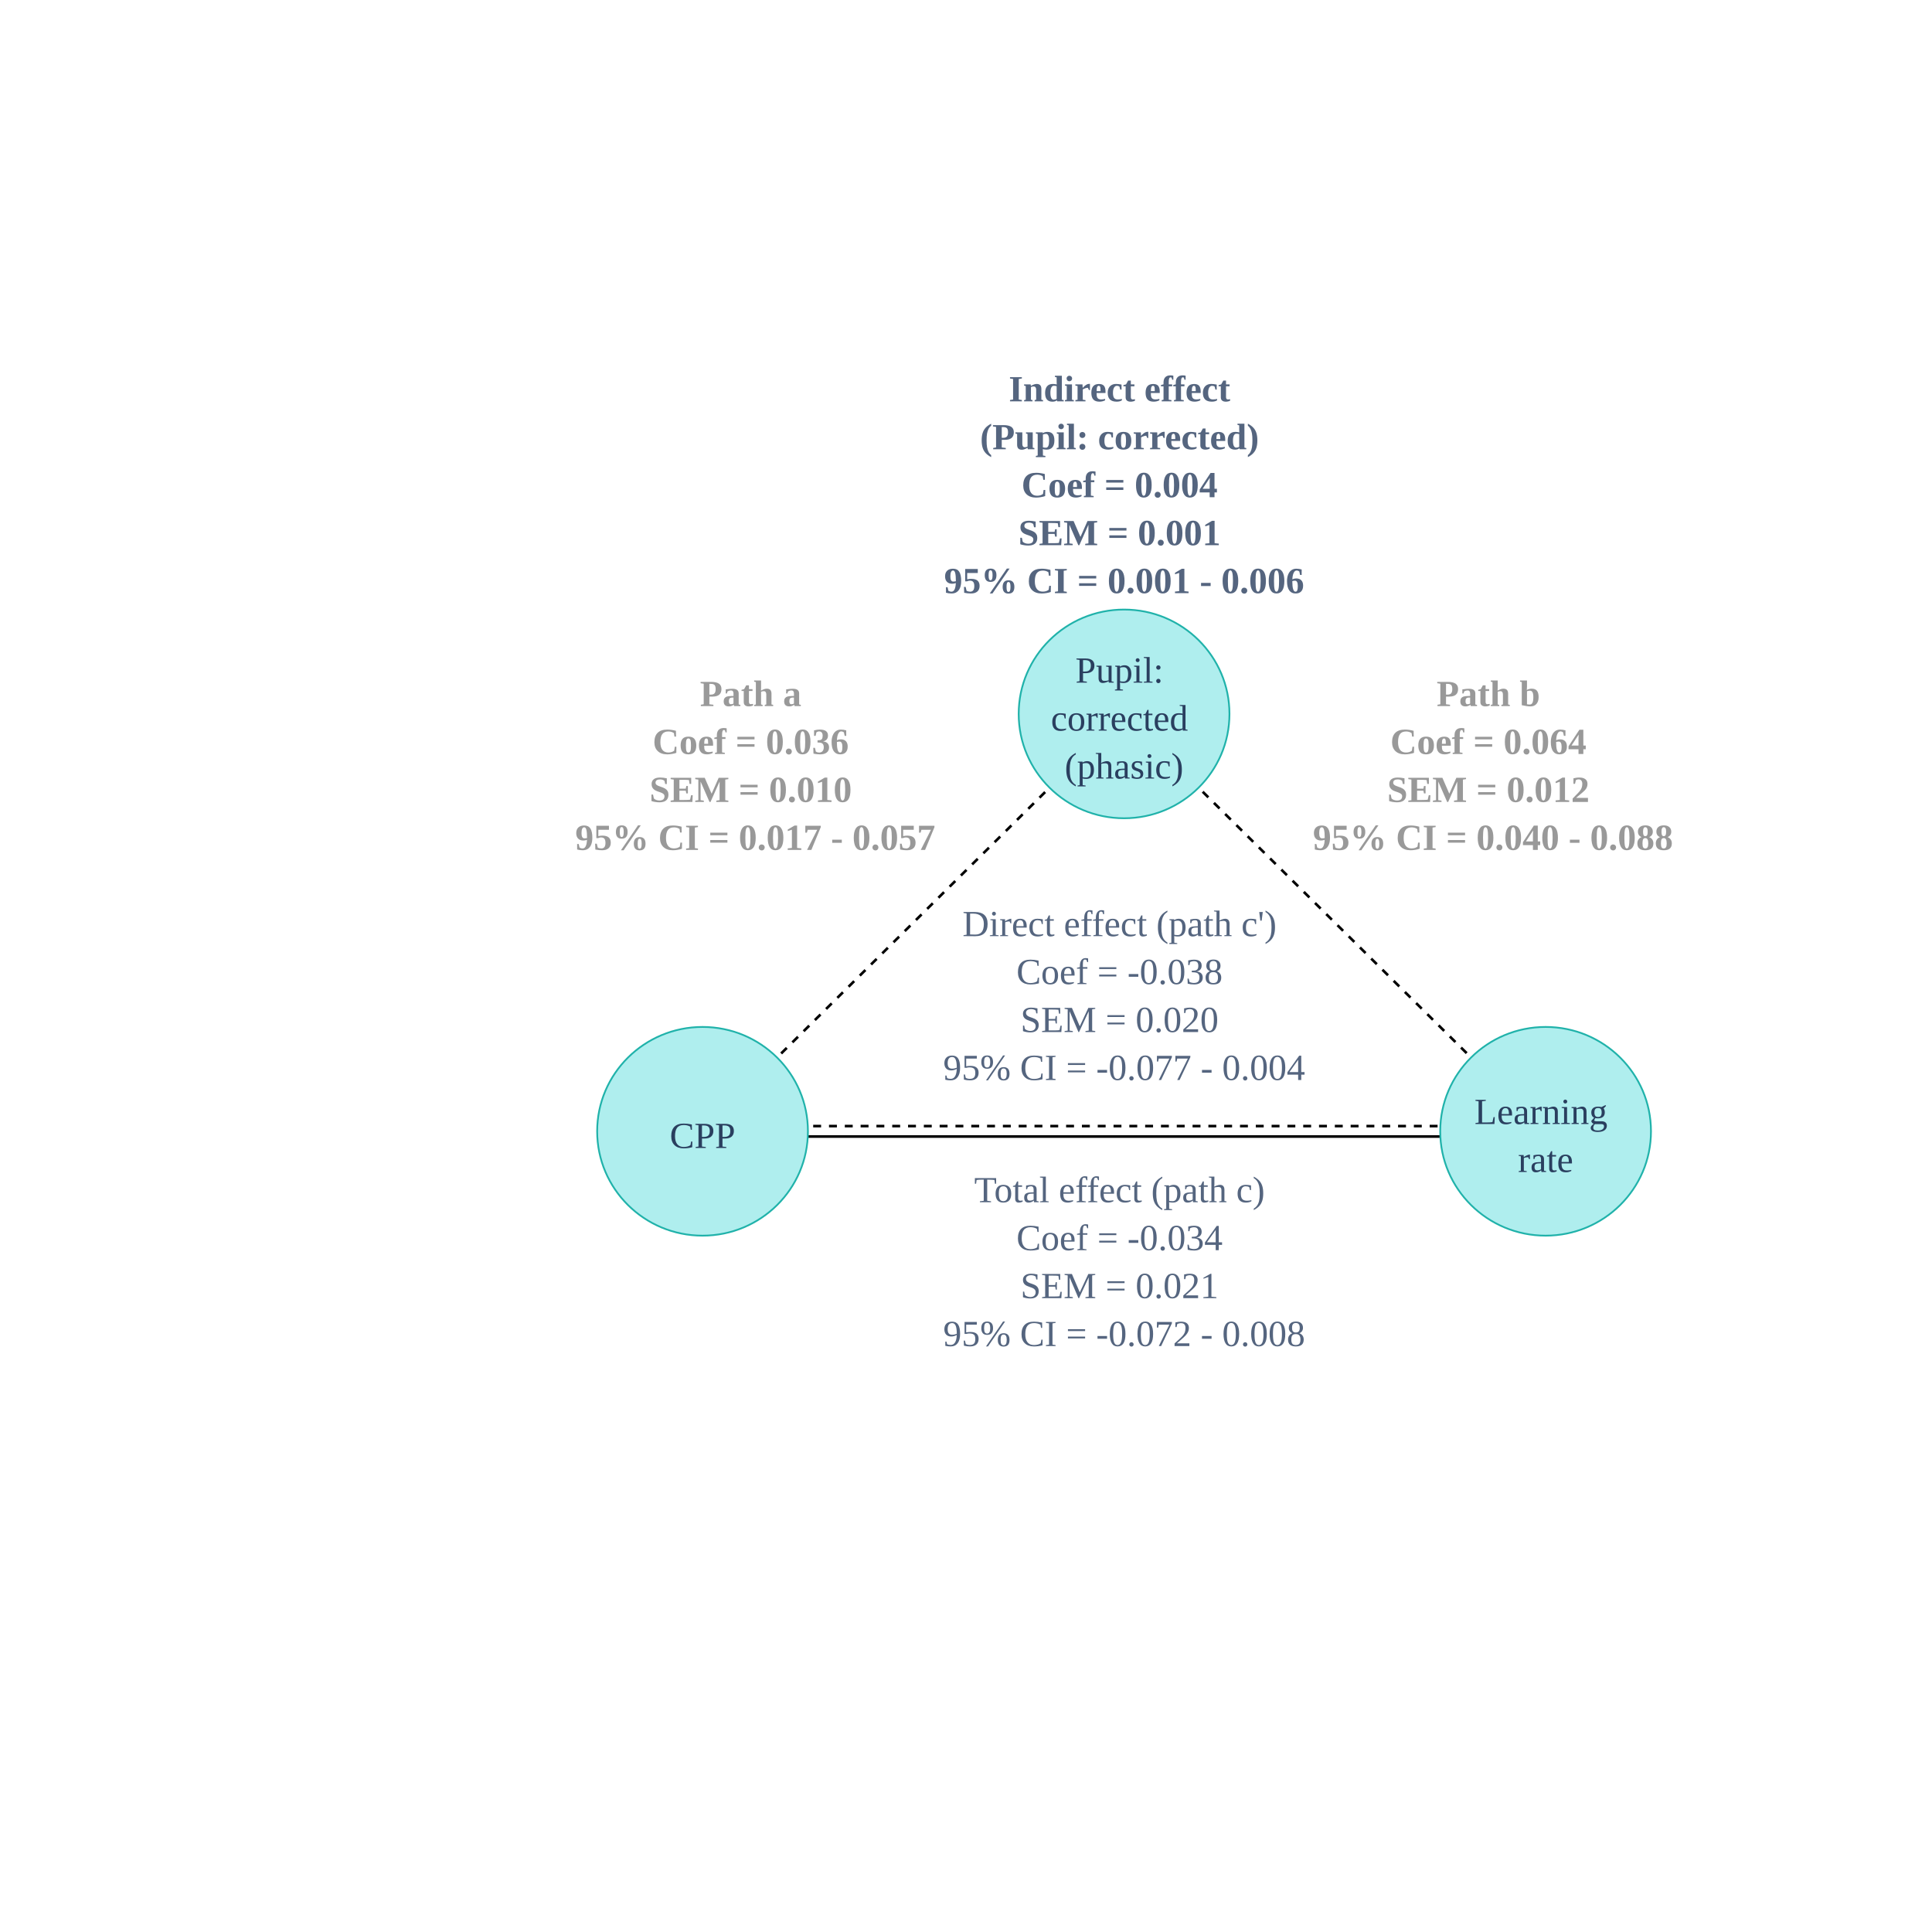
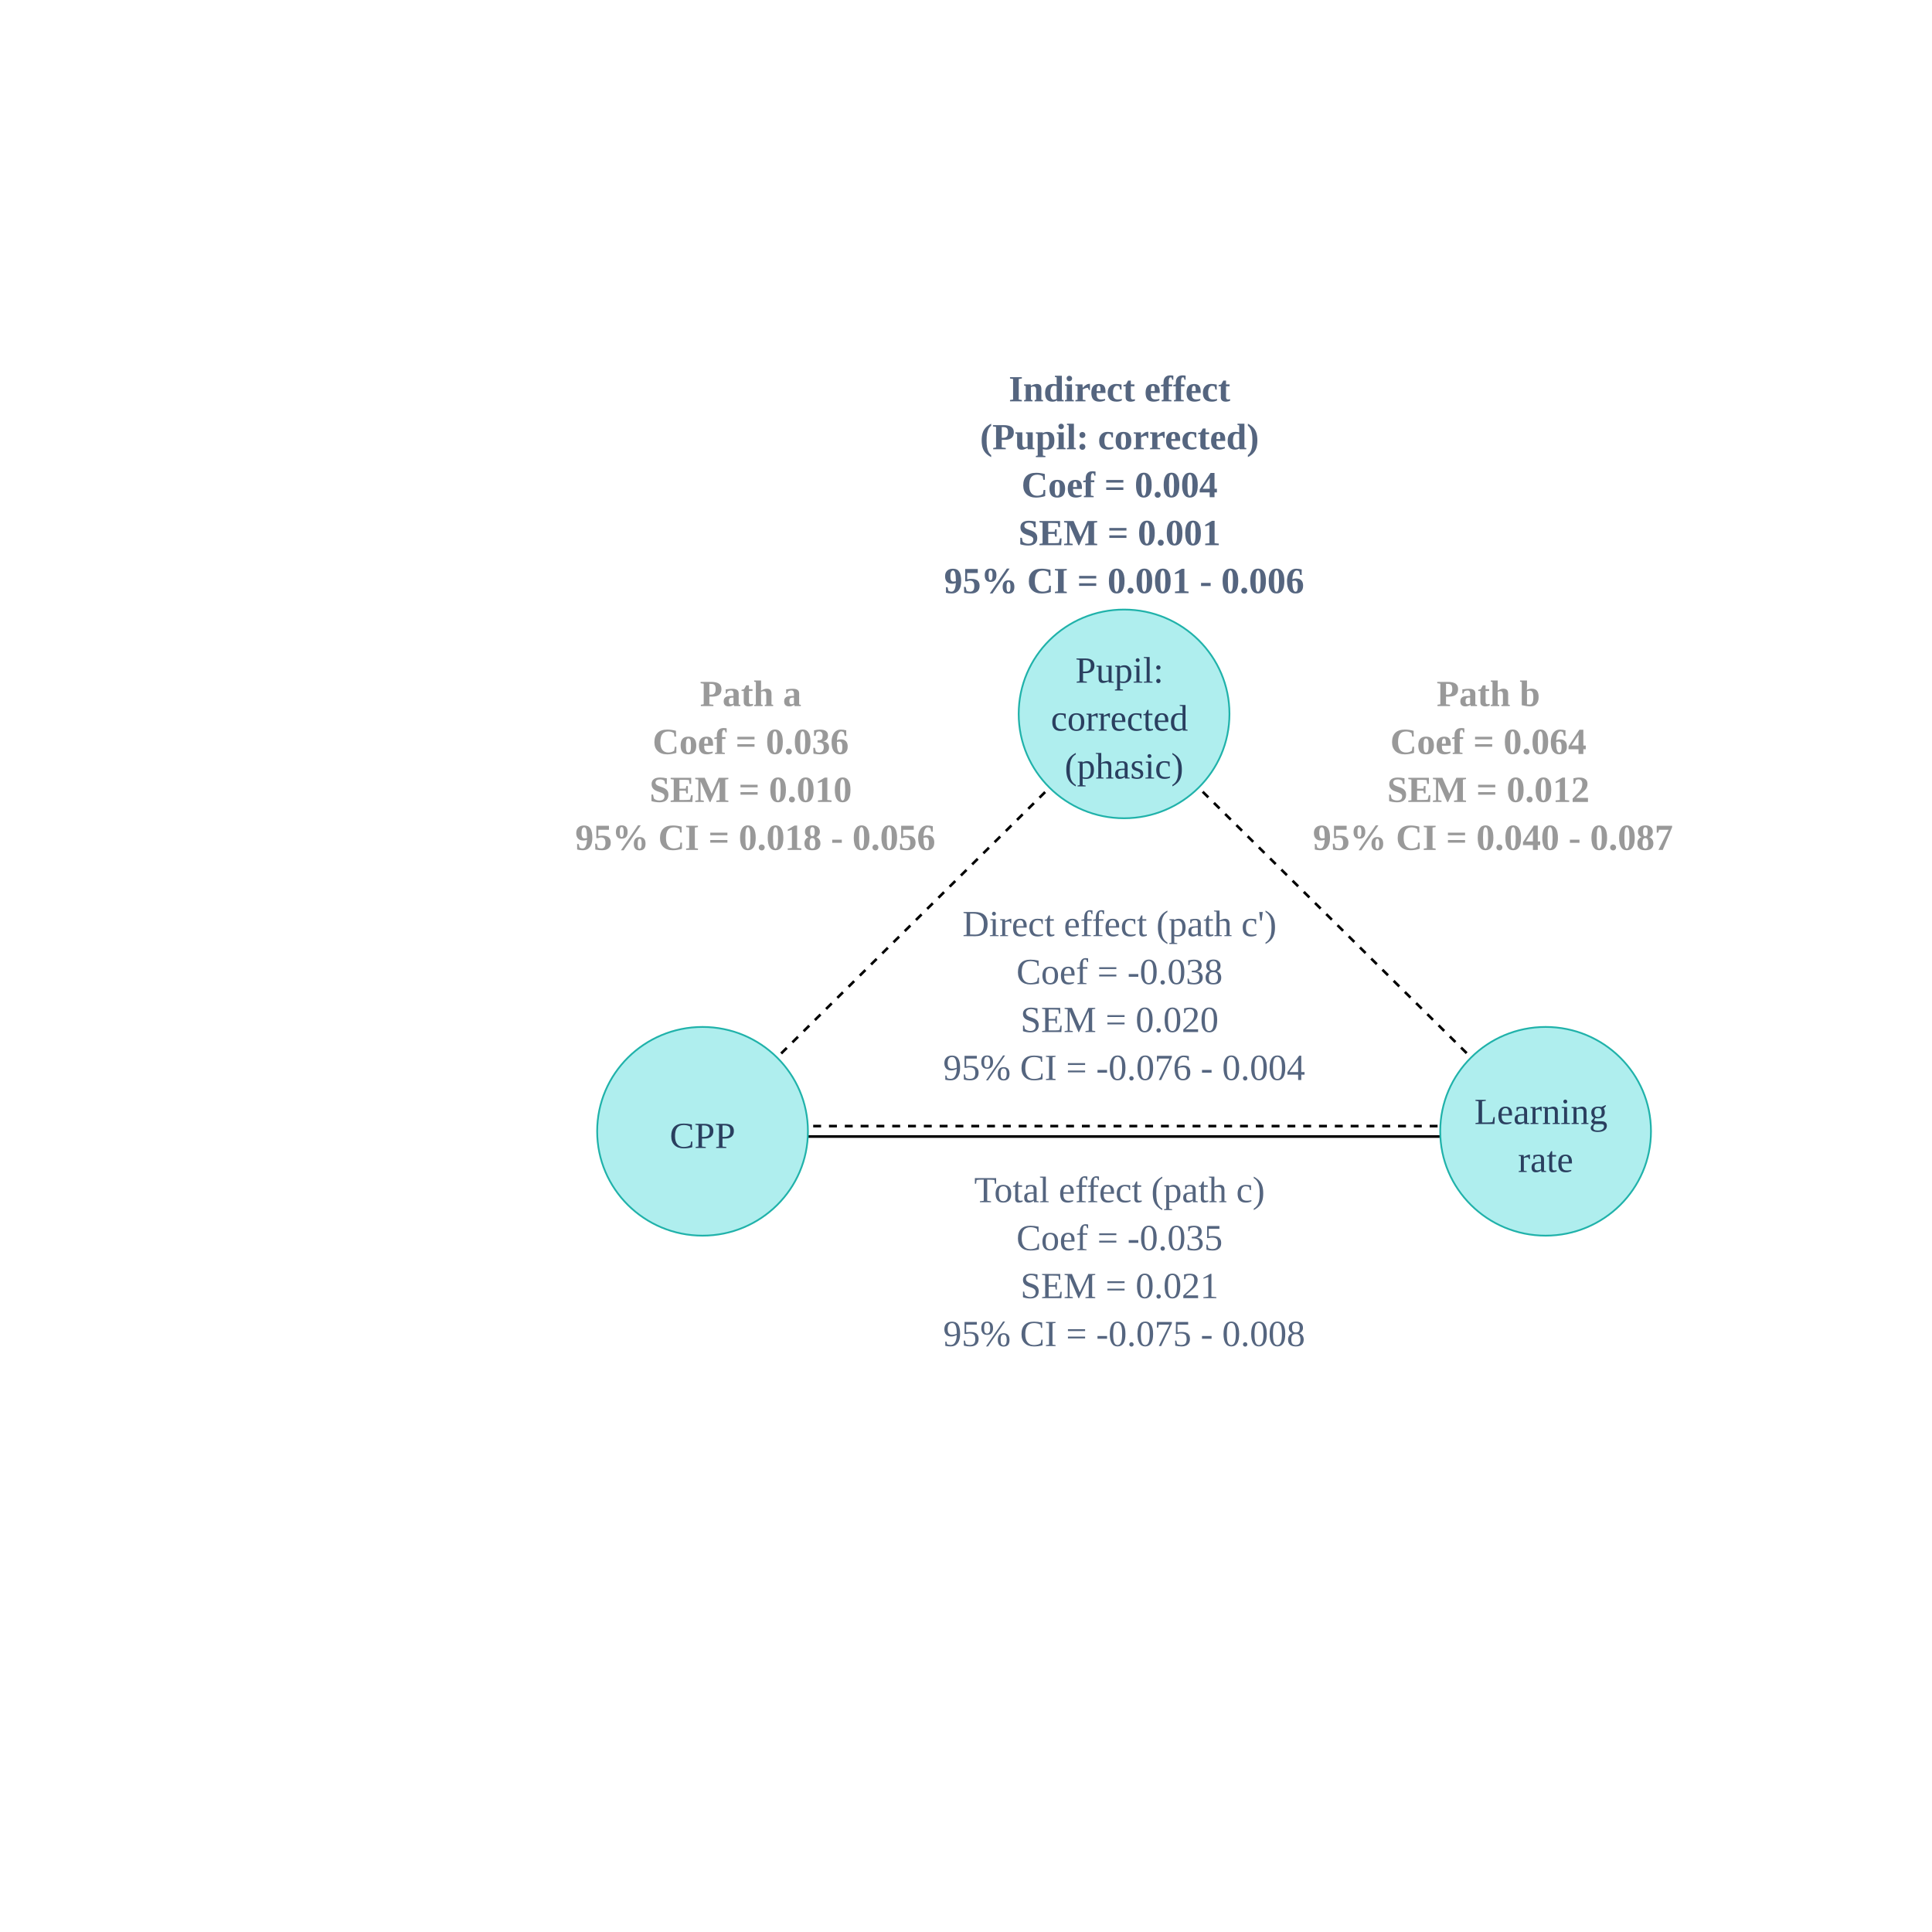
<svg xmlns="http://www.w3.org/2000/svg" class="main-svg" width="2200" height="2200" style="" viewBox="0 0 2200 2200">
  <rect x="0" y="0" width="2200" height="2200" style="fill: rgb(255, 255, 255); fill-opacity: 1;" />
-   <defs id="defs-81c56a">
+   <defs id="defs-44f07e">
    <g class="clips">
-       <clipPath id="clip81c56axyplot" class="plotclip">
+       <clipPath id="clip44f07exyplot" class="plotclip">
        <rect width="2040" height="2020" />
      </clipPath>
-       <clipPath class="axesclip" id="clip81c56ax">
+       <clipPath class="axesclip" id="clip44f07ex">
        <rect x="80" y="0" width="2040" height="2200" />
      </clipPath>
-       <clipPath class="axesclip" id="clip81c56ay">
+       <clipPath class="axesclip" id="clip44f07ey">
        <rect x="0" y="100" width="2200" height="2020" />
      </clipPath>
-       <clipPath class="axesclip" id="clip81c56axy">
+       <clipPath class="axesclip" id="clip44f07exy">
        <rect x="80" y="100" width="2040" height="2020" />
      </clipPath>
    </g>
    <g class="gradients" />
    <g class="patterns" />
  </defs>
  <g class="bglayer">
    <rect class="bg" x="80" y="100" width="2040" height="2020" style="fill: rgb(255, 255, 255); fill-opacity: 1; stroke-width: 0;" />
  </g>
  <g class="layer-below">
    <g class="imagelayer" />
    <g class="shapelayer" />
  </g>
  <g class="cartesianlayer">
    <g class="subplot xy">
      <g class="layer-subplot">
        <g class="shapelayer" />
        <g class="imagelayer" />
      </g>
      <g class="minor-gridlayer">
        <g class="x" />
        <g class="y" />
      </g>
      <g class="gridlayer">
        <g class="x">
          <path class="xgrid crisp" transform="translate(200,0)" d="M0,100v2020" style="stroke: rgb(255, 255, 255); stroke-opacity: 1; stroke-width: 1px;" />
          <path class="xgrid crisp" transform="translate(440,0)" d="M0,100v2020" style="stroke: rgb(255, 255, 255); stroke-opacity: 1; stroke-width: 1px;" />
          <path class="xgrid crisp" transform="translate(920,0)" d="M0,100v2020" style="stroke: rgb(255, 255, 255); stroke-opacity: 1; stroke-width: 1px;" />
          <path class="xgrid crisp" transform="translate(1160,0)" d="M0,100v2020" style="stroke: rgb(255, 255, 255); stroke-opacity: 1; stroke-width: 1px;" />
          <path class="xgrid crisp" transform="translate(1400,0)" d="M0,100v2020" style="stroke: rgb(255, 255, 255); stroke-opacity: 1; stroke-width: 1px;" />
          <path class="xgrid crisp" transform="translate(1640,0)" d="M0,100v2020" style="stroke: rgb(255, 255, 255); stroke-opacity: 1; stroke-width: 1px;" />
          <path class="xgrid crisp" transform="translate(1880,0)" d="M0,100v2020" style="stroke: rgb(255, 255, 255); stroke-opacity: 1; stroke-width: 1px;" />
        </g>
        <g class="y">
          <path class="ygrid crisp" transform="translate(0,2001.18)" d="M80,0h2040" style="stroke: rgb(255, 255, 255); stroke-opacity: 1; stroke-width: 1px;" />
          <path class="ygrid crisp" transform="translate(0,1763.53)" d="M80,0h2040" style="stroke: rgb(255, 255, 255); stroke-opacity: 1; stroke-width: 1px;" />
          <path class="ygrid crisp" transform="translate(0,1288.24)" d="M80,0h2040" style="stroke: rgb(255, 255, 255); stroke-opacity: 1; stroke-width: 1px;" />
          <path class="ygrid crisp" transform="translate(0,1050.59)" d="M80,0h2040" style="stroke: rgb(255, 255, 255); stroke-opacity: 1; stroke-width: 1px;" />
          <path class="ygrid crisp" transform="translate(0,812.94)" d="M80,0h2040" style="stroke: rgb(255, 255, 255); stroke-opacity: 1; stroke-width: 1px;" />
          <path class="ygrid crisp" transform="translate(0,575.29)" d="M80,0h2040" style="stroke: rgb(255, 255, 255); stroke-opacity: 1; stroke-width: 1px;" />
          <path class="ygrid crisp" transform="translate(0,337.65)" d="M80,0h2040" style="stroke: rgb(255, 255, 255); stroke-opacity: 1; stroke-width: 1px;" />
        </g>
      </g>
      <g class="zerolinelayer">
        <path class="xzl zl crisp" transform="translate(680,0)" d="M0,100v2020" style="stroke: rgb(255, 255, 255); stroke-opacity: 1; stroke-width: 2px;" />
        <path class="yzl zl crisp" transform="translate(0,1525.88)" d="M80,0h2040" style="stroke: rgb(255, 255, 255); stroke-opacity: 1; stroke-width: 2px;" />
      </g>
      <g class="layer-between">
        <g class="shapelayer" />
        <g class="imagelayer" />
      </g>
      <path class="xlines-below" />
      <path class="ylines-below" />
      <g class="overlines-below" />
      <g class="xaxislayer-below" />
      <g class="yaxislayer-below" />
      <g class="overaxes-below" />
      <g class="overplot">
-         <g class="xy" transform="translate(80,100)" clip-path="url(#clip81c56axyplot)" />
+         <g class="xy" transform="translate(80,100)" clip-path="url(#clip44f07exyplot)" />
      </g>
      <path class="xlines-above crisp" d="M0,0" style="fill: none;" />
      <path class="ylines-above crisp" d="M0,0" style="fill: none;" />
      <g class="overlines-above" />
      <g class="xaxislayer-above" />
      <g class="yaxislayer-above" />
      <g class="overaxes-above" />
    </g>
  </g>
  <g class="polarlayer" />
  <g class="smithlayer" />
  <g class="ternarylayer" />
  <g class="geolayer" />
  <g class="funnelarealayer" />
  <g class="pielayer" />
  <g class="iciclelayer" />
  <g class="treemaplayer" />
  <g class="sunburstlayer" />
  <g class="glimages" />
-   <defs id="topdefs-81c56a">
+   <defs id="topdefs-44f07e">
    <g class="clips" />
  </defs>
  <g class="layer-above">
    <g class="imagelayer" />
    <g class="shapelayer">
-       <g class="shape-group" data-index="0" clip-path="url(#clip81c56axy)">
+       <g class="shape-group" data-index="0" clip-path="url(#clip44f07exy)">
        <path data-index="0" fill-rule="evenodd" d="M800,1288.24L1280,812.94" style="opacity: 1; stroke: rgb(0, 0, 0); stroke-opacity: 1; fill: rgb(0, 0, 0); fill-opacity: 0; stroke-dasharray: 9px, 9px; stroke-width: 3px;" />
      </g>
-       <g class="shape-group" data-index="1" clip-path="url(#clip81c56axy)">
+       <g class="shape-group" data-index="1" clip-path="url(#clip44f07exy)">
        <path data-index="1" fill-rule="evenodd" d="M1280,812.94L1760,1288.24" style="opacity: 1; stroke: rgb(0, 0, 0); stroke-opacity: 1; fill: rgb(0, 0, 0); fill-opacity: 0; stroke-dasharray: 9px, 9px; stroke-width: 3px;" />
      </g>
-       <g class="shape-group" data-index="2" clip-path="url(#clip81c56axy)">
+       <g class="shape-group" data-index="2" clip-path="url(#clip44f07exy)">
        <path data-index="2" fill-rule="evenodd" d="M800,1282.29L1760,1282.29" style="opacity: 1; stroke: rgb(0, 0, 0); stroke-opacity: 1; fill: rgb(0, 0, 0); fill-opacity: 0; stroke-dasharray: 9px, 9px; stroke-width: 3px;" />
      </g>
-       <g class="shape-group" data-index="3" clip-path="url(#clip81c56axy)">
+       <g class="shape-group" data-index="3" clip-path="url(#clip44f07exy)">
        <path data-index="3" fill-rule="evenodd" d="M800,1294.18L1760,1294.18" style="opacity: 1; stroke: rgb(0, 0, 0); stroke-opacity: 1; fill: rgb(0, 0, 0); fill-opacity: 0; stroke-width: 3px;" />
      </g>
-       <g class="shape-group" data-index="4" clip-path="url(#clip81c56axy)">
+       <g class="shape-group" data-index="4" clip-path="url(#clip44f07exy)">
        <path data-index="4" fill-rule="evenodd" d="M920,1288.235A120,118.825 0 1,1 800,1169.41A120,118.825 0 0,1 920,1288.235Z" style="opacity: 1; stroke: rgb(32, 178, 170); stroke-opacity: 1; fill: rgb(175, 238, 238); fill-opacity: 1; stroke-width: 2px;" />
        <g data-index="4" class="shape-label">
          <text data-notex="1" class="shape-label-text" x="800" y="1307.235" style="font-family: 'Times New Roman'; font-size: 42px; fill: rgb(42, 63, 95); fill-opacity: 1; white-space: pre;" text-anchor="middle" transform="rotate(0,800,1307.235)">CPP</text>
        </g>
      </g>
-       <g class="shape-group" data-index="5" clip-path="url(#clip81c56axy)">
+       <g class="shape-group" data-index="5" clip-path="url(#clip44f07exy)">
        <path data-index="5" fill-rule="evenodd" d="M1880,1288.235A120,118.825 0 1,1 1760,1169.41A120,118.825 0 0,1 1880,1288.235Z" style="opacity: 1; stroke: rgb(32, 178, 170); stroke-opacity: 1; fill: rgb(175, 238, 238); fill-opacity: 1; stroke-width: 2px;" />
        <g data-index="5" class="shape-label">
          <text data-notex="1" class="shape-label-text" x="1760" y="1279.93" style="font-family: 'Times New Roman'; font-size: 42px; fill: rgb(42, 63, 95); fill-opacity: 1; white-space: pre;" text-anchor="middle" transform="rotate(0,1760,1279.93)">
            <tspan class="line" dy="0em" x="1760" y="1279.93">Learning </tspan>
            <tspan class="line" dy="1.3em" x="1760" y="1279.93">rate</tspan>
          </text>
        </g>
      </g>
-       <g class="shape-group" data-index="6" clip-path="url(#clip81c56axy)">
+       <g class="shape-group" data-index="6" clip-path="url(#clip44f07exy)">
        <path data-index="6" fill-rule="evenodd" d="M1400,812.94A120,118.82 0 1,1 1280,694.12A120,118.82 0 0,1 1400,812.94Z" style="opacity: 1; stroke: rgb(32, 178, 170); stroke-opacity: 1; fill: rgb(175, 238, 238); fill-opacity: 1; stroke-width: 2px;" />
        <g data-index="6" class="shape-label">
          <text data-notex="1" class="shape-label-text" x="1280" y="777.338" style="font-family: 'Times New Roman'; font-size: 42px; fill: rgb(42, 63, 95); fill-opacity: 1; white-space: pre;" text-anchor="middle" transform="rotate(0,1280,777.3384)">
            <tspan class="line" dy="0em" x="1280" y="777.338">Pupil:</tspan>
            <tspan class="line" dy="1.3em" x="1280" y="777.338">corrected</tspan>
            <tspan class="line" dy="2.6em" x="1280" y="777.338">(phasic)</tspan>
          </text>
        </g>
      </g>
    </g>
  </g>
  <g class="infolayer">
    <g class="g-gtitle" />
    <g class="g-xtitle" />
    <g class="g-ytitle" />
    <g class="annotation" data-index="0" style="opacity: 0.8;">
      <g class="annotation-text-g" transform="rotate(0,1280,1436.76)">
        <g class="cursor-pointer" transform="translate(1069,1327)">
          <rect class="bg" x="0.5" y="0.5" width="421" height="219" style="stroke-width: 1px; stroke: rgb(255, 255, 255); stroke-opacity: 1; fill: rgb(255, 255, 255); fill-opacity: 1;" />
          <text class="annotation-text" text-anchor="middle" x="211.078" y="42" style="font-family: 'Times New Roman'; font-size: 42px; fill: rgb(42, 63, 95); fill-opacity: 1; white-space: pre;">
            <tspan class="line" dy="0em" x="211.078" y="42">Total effect (path c)</tspan>
-             <tspan class="line" dy="1.3em" x="211.078" y="42">Coef = -0.034</tspan>
+             <tspan class="line" dy="1.3em" x="211.078" y="42">Coef = -0.035</tspan>
            <tspan class="line" dy="2.6em" x="211.078" y="42">SEM = 0.021</tspan>
-             <tspan class="line" dy="3.9em" x="211.078" y="42">95% CI = -0.072 - 0.008</tspan>
+             <tspan class="line" dy="3.9em" x="211.078" y="42">95% CI = -0.075 - 0.008</tspan>
          </text>
        </g>
      </g>
    </g>
    <g class="annotation" data-index="1" style="opacity: 0.8;">
      <g class="annotation-text-g" transform="rotate(0,1280,1133.76)">
        <g class="cursor-pointer" transform="translate(1069,1024)">
          <rect class="bg" x="0.5" y="0.5" width="421" height="219" style="stroke-width: 1px; stroke: rgb(255, 255, 255); stroke-opacity: 1; fill: rgb(255, 255, 255); fill-opacity: 1;" />
          <text class="annotation-text" text-anchor="middle" x="211.078" y="42" style="font-family: 'Times New Roman'; font-size: 42px; fill: rgb(42, 63, 95); fill-opacity: 1; white-space: pre;">
            <tspan class="line" dy="0em" x="211.078" y="42">Direct effect (path c')</tspan>
            <tspan class="line" dy="1.3em" x="211.078" y="42">Coef = -0.038</tspan>
            <tspan class="line" dy="2.6em" x="211.078" y="42">SEM = 0.020</tspan>
-             <tspan class="line" dy="3.9em" x="211.078" y="42">95% CI = -0.077 - 0.004</tspan>
+             <tspan class="line" dy="3.9em" x="211.078" y="42">95% CI = -0.076 - 0.004</tspan>
          </text>
        </g>
      </g>
    </g>
    <g class="annotation" data-index="2" style="opacity: 0.8;">
      <g class="annotation-text-g" transform="rotate(0,1280,551.53)">
        <g class="cursor-pointer" transform="translate(1070,415)">
          <rect class="bg" x="0.5" y="0.5" width="419" height="273" style="stroke-width: 1px; stroke: rgb(255, 255, 255); stroke-opacity: 1; fill: rgb(255, 255, 255); fill-opacity: 1;" />
          <text class="annotation-text" text-anchor="middle" x="210.062" y="42" style="font-family: 'Times New Roman'; font-size: 42px; fill: rgb(42, 63, 95); fill-opacity: 1; white-space: pre;">
            <tspan class="line" dy="0em" x="210.062" y="42">
              <tspan style="font-weight:bold">Indirect effect </tspan>
            </tspan>
            <tspan class="line" dy="1.3em" x="210.062" y="42">
              <tspan style="font-weight:bold">(Pupil: corrected)</tspan>
            </tspan>
            <tspan class="line" dy="2.6em" x="210.062" y="42">
              <tspan style="font-weight:bold">Coef = 0.004</tspan>
            </tspan>
            <tspan class="line" dy="3.9em" x="210.062" y="42">
              <tspan style="font-weight:bold">SEM = 0.001</tspan>
            </tspan>
            <tspan class="line" dy="5.2em" x="210.062" y="42">
              <tspan style="font-weight:bold">95% CI = 0.001 - 0.006</tspan>
            </tspan>
          </text>
        </g>
      </g>
    </g>
    <g class="annotation" data-index="3" style="opacity: 0.8;">
      <g class="annotation-text-g" transform="rotate(0,860,872.35)">
        <g class="cursor-pointer" transform="translate(650,762)">
          <rect class="bg" x="0.5" y="0.5" width="419" height="219" style="stroke-width: 1px; stroke: rgb(255, 255, 255); stroke-opacity: 1; fill: rgb(255, 255, 255); fill-opacity: 1;" />
          <text class="annotation-text" text-anchor="middle" x="210.062" y="42" style="font-family: 'Times New Roman'; font-size: 42px; fill: rgb(128, 128, 128); fill-opacity: 1; white-space: pre;">
            <tspan class="line" dy="0em" x="210.062" y="42">
              <tspan style="font-weight:bold">Path a</tspan>
            </tspan>
            <tspan class="line" dy="1.3em" x="210.062" y="42">
              <tspan style="font-weight:bold">Coef = 0.036</tspan>
            </tspan>
            <tspan class="line" dy="2.6em" x="210.062" y="42">
              <tspan style="font-weight:bold">SEM = 0.010</tspan>
            </tspan>
            <tspan class="line" dy="3.9em" x="210.062" y="42">
-               <tspan style="font-weight:bold">95% CI = 0.017 - 0.057</tspan>
+               <tspan style="font-weight:bold">95% CI = 0.018 - 0.056</tspan>
            </tspan>
          </text>
        </g>
      </g>
    </g>
    <g class="annotation" data-index="4" style="opacity: 0.8;">
      <g class="annotation-text-g" transform="rotate(0,1700,872.35)">
        <g class="cursor-pointer" transform="translate(1490,762)">
          <rect class="bg" x="0.5" y="0.5" width="419" height="219" style="stroke-width: 1px; stroke: rgb(255, 255, 255); stroke-opacity: 1; fill: rgb(255, 255, 255); fill-opacity: 1;" />
          <text class="annotation-text" text-anchor="middle" x="210.062" y="42" style="font-family: 'Times New Roman'; font-size: 42px; fill: rgb(128, 128, 128); fill-opacity: 1; white-space: pre;">
            <tspan class="line" dy="0em" x="210.062" y="42">
              <tspan style="font-weight:bold">Path b</tspan>
            </tspan>
            <tspan class="line" dy="1.3em" x="210.062" y="42">
              <tspan style="font-weight:bold">Coef = 0.064</tspan>
            </tspan>
            <tspan class="line" dy="2.6em" x="210.062" y="42">
              <tspan style="font-weight:bold">SEM = 0.012</tspan>
            </tspan>
            <tspan class="line" dy="3.9em" x="210.062" y="42">
-               <tspan style="font-weight:bold">95% CI = 0.040 - 0.088</tspan>
+               <tspan style="font-weight:bold">95% CI = 0.040 - 0.087</tspan>
            </tspan>
          </text>
        </g>
      </g>
    </g>
  </g>
</svg>
